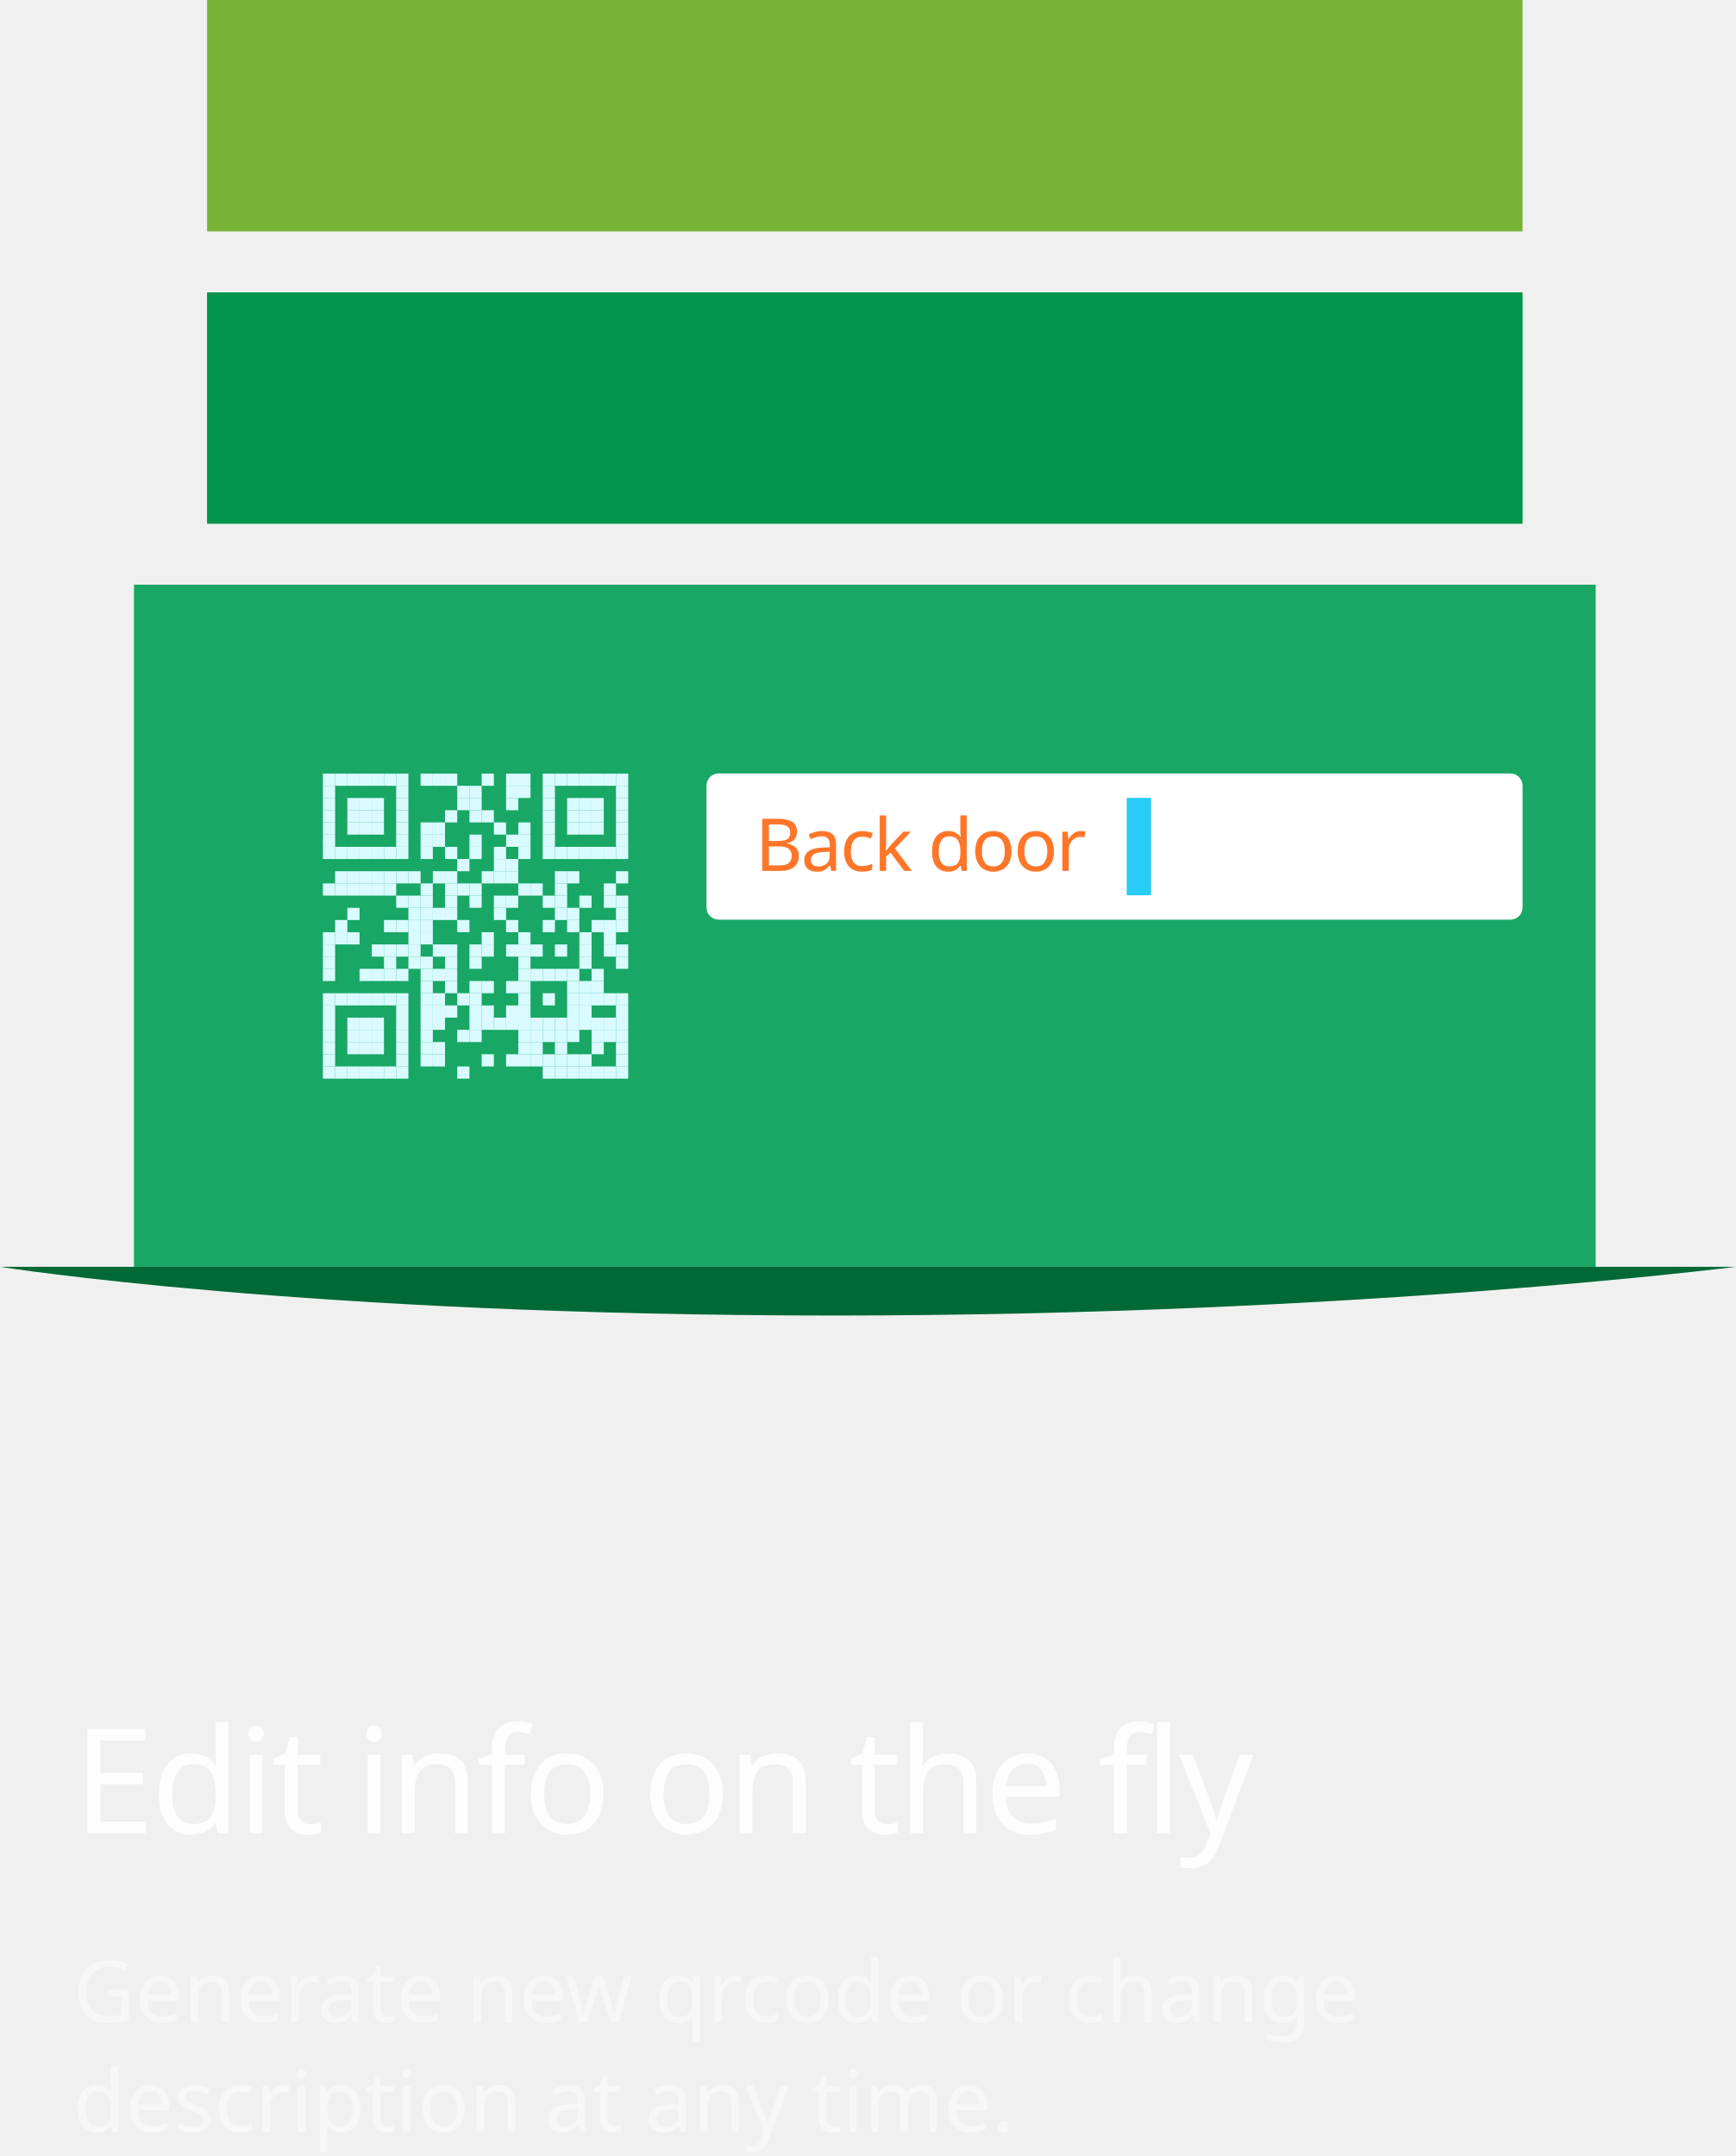
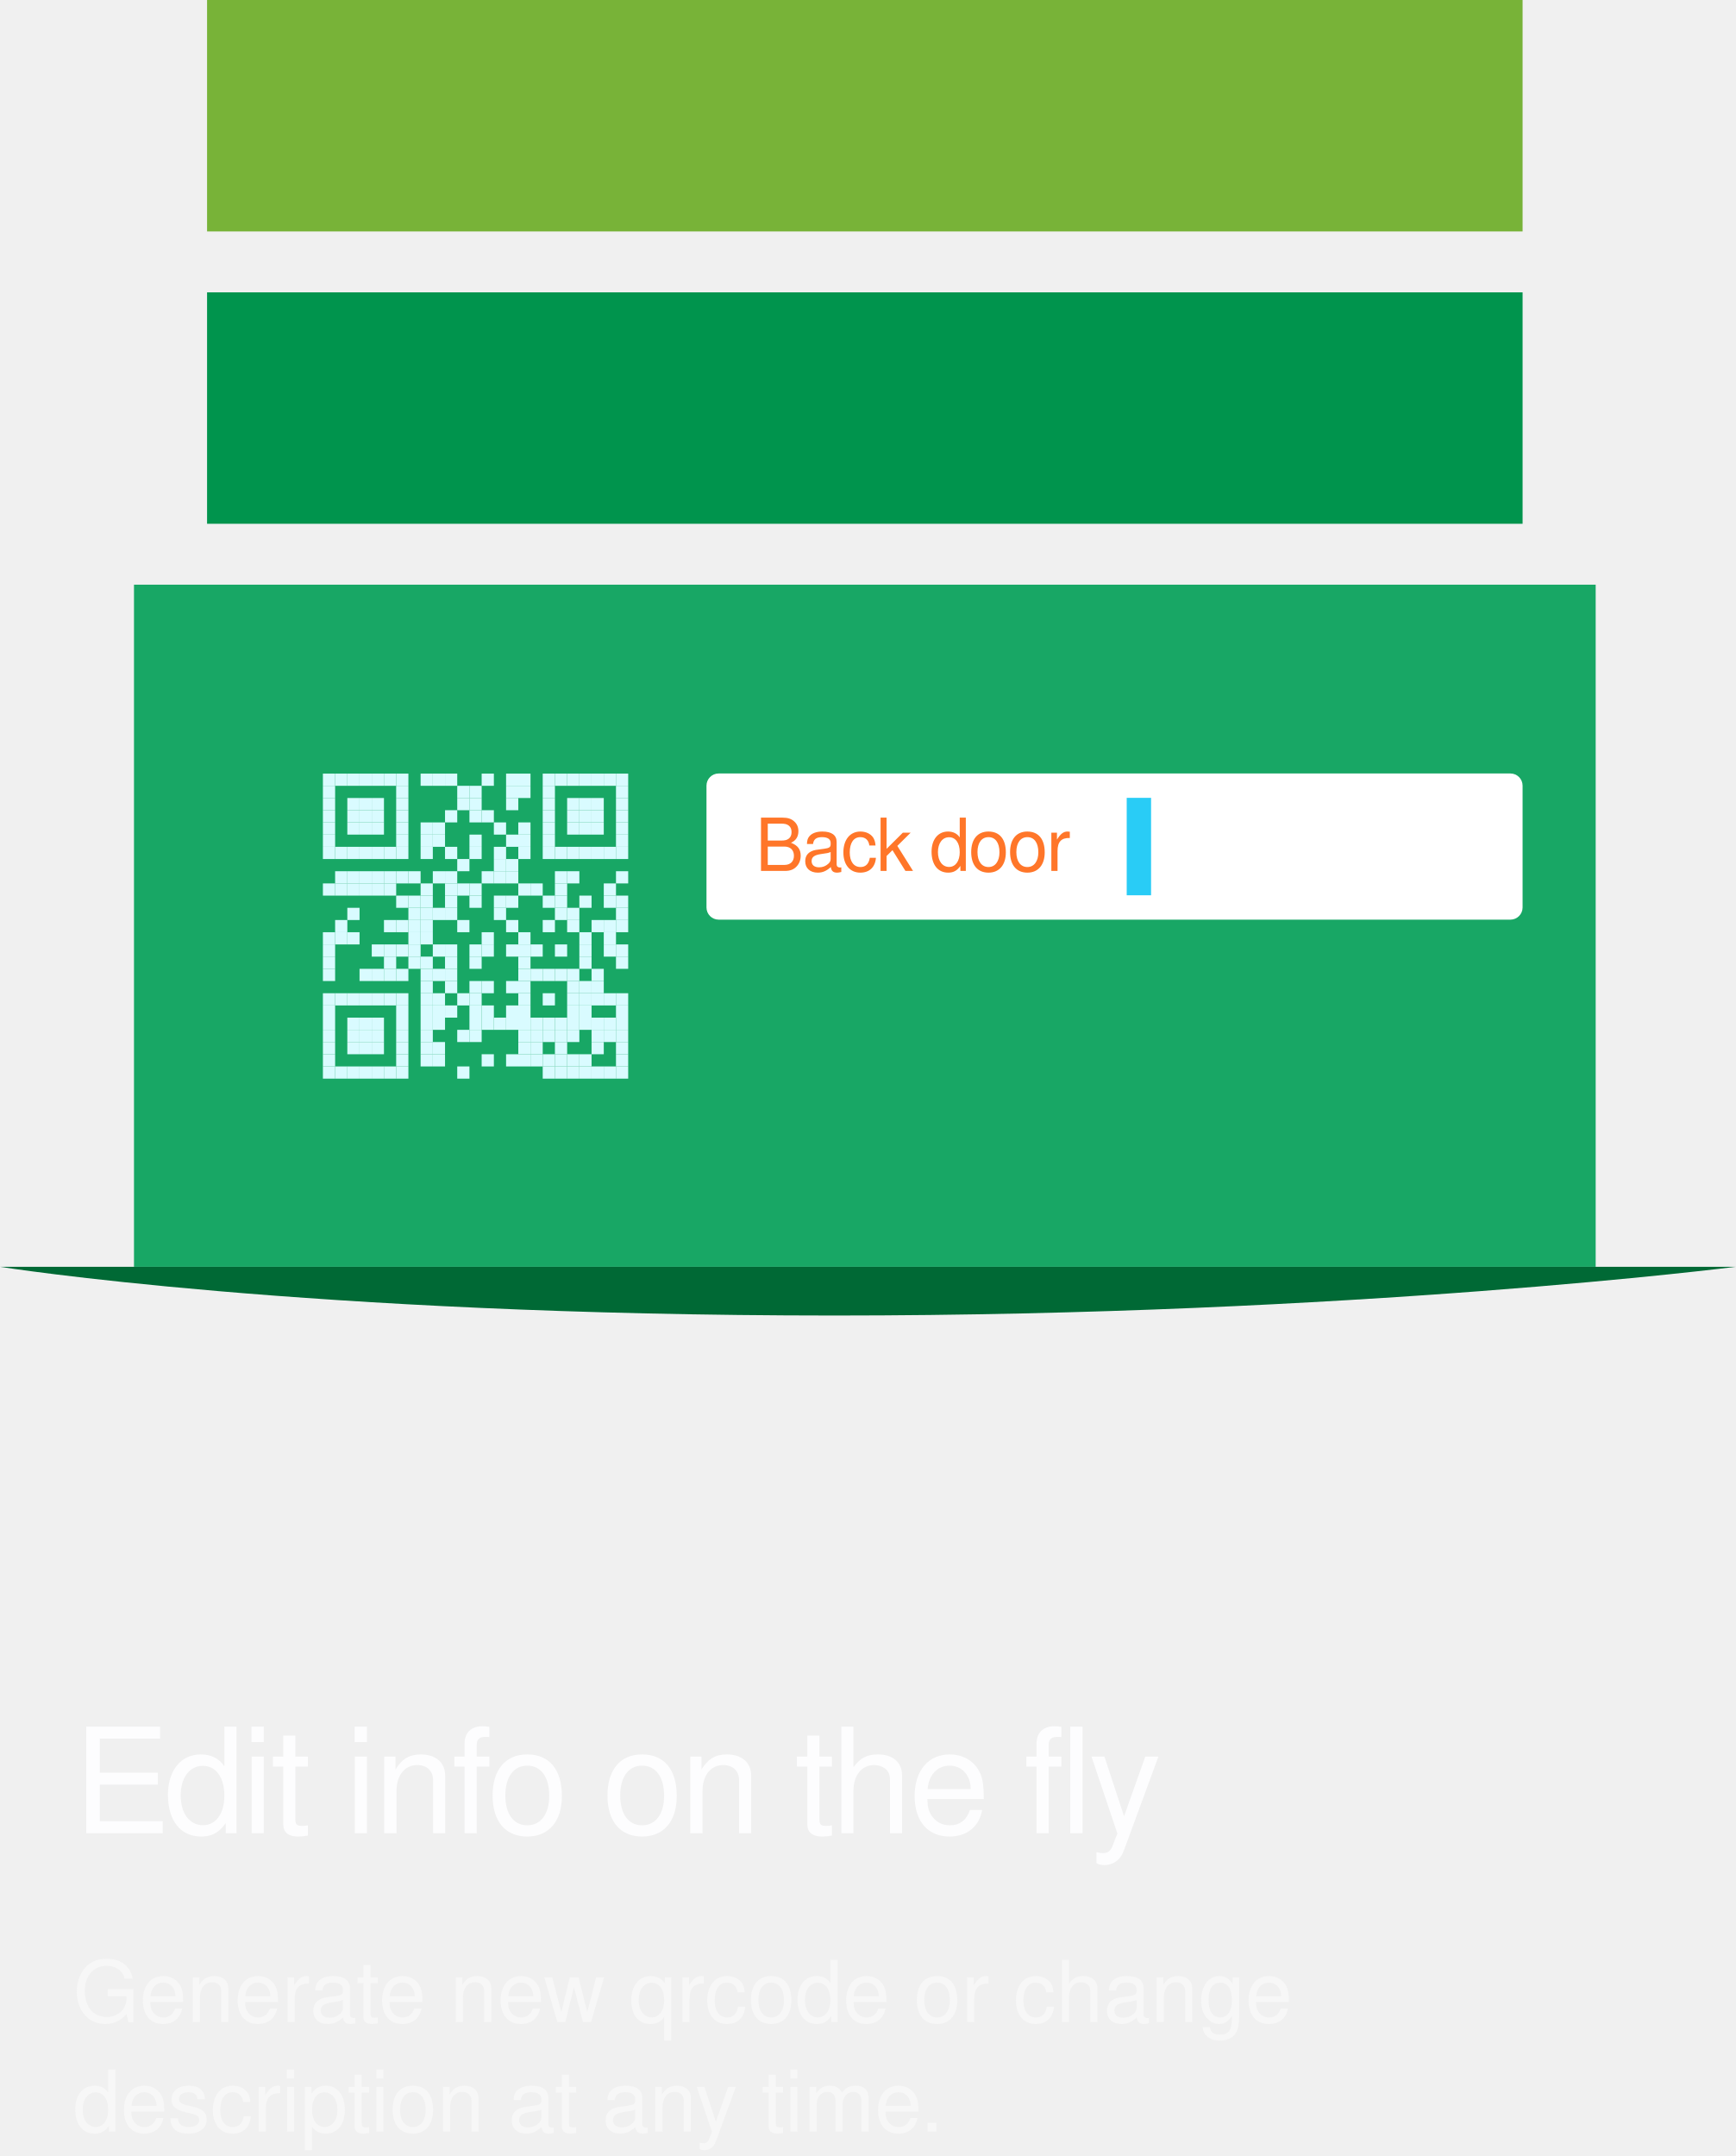
<svg xmlns="http://www.w3.org/2000/svg" width="285px" height="354px" viewBox="0 0 285 354" version="1.1">
  <defs />
  <g id="Android-Screens" stroke="none" stroke-width="1" fill="none" fill-rule="evenodd">
    <g id="Edit-on-the-fly" transform="translate(-38, -119)">
      <g id="edit-info" transform="translate(38, 119)">
-         <g id="text" transform="translate(12, 278)" font-weight="400" font-family="SFUIText-Medium, SF UI Text">
+         <g id="text" transform="translate(12, 278)" font-weight="400" font-family="Helvetica, sans-serif">
          <text id="Edit-info-on-the-fly" font-size="24" letter-spacing="-0.579" fill="#FDFDFE">
            <tspan x="0" y="23">Edit info on the fly</tspan>
          </text>
          <text id="Generate-new-qrcode" font-size="14" line-spacing="18" fill="#F7F7F7">
            <tspan x="0" y="54">Generate new qrcode or change </tspan>
            <tspan x="0" y="72">description at any time.</tspan>
          </text>
        </g>
        <g id="icon">
          <rect id="Rectangle-15" fill="#00944D" x="34" y="48" width="216" height="38" />
          <rect id="Rectangle-15-Copy" fill="#78B338" x="34" y="0" width="216" height="38" />
          <rect id="Rectangle-16" fill="#18A765" x="22" y="96" width="240" height="112" />
          <g id="Group" transform="translate(53, 127)" fill="#D9FBFF">
            <rect id="Rectangle-path" x="0.02" y="0.02" width="2.005" height="2.003" />
            <rect id="Rectangle-path" x="2.025" y="0.02" width="2.005" height="2.003" />
            <rect id="Rectangle-path" x="4.03" y="0.02" width="2.005" height="2.003" />
            <rect id="Rectangle-path" x="6.035" y="0.02" width="2.005" height="2.003" />
            <rect id="Rectangle-path" x="8.04" y="0.02" width="2.005" height="2.003" />
            <rect id="Rectangle-path" x="10.045" y="0.02" width="2.005" height="2.003" />
            <rect id="Rectangle-path" x="12.051" y="0.02" width="2.005" height="2.003" />
            <rect id="Rectangle-path" x="16.061" y="0.02" width="2.005" height="2.003" />
            <rect id="Rectangle-path" x="18.066" y="0.02" width="2.005" height="2.003" />
            <rect id="Rectangle-path" x="20.071" y="0.02" width="2.005" height="2.003" />
            <rect id="Rectangle-path" x="26.086" y="0.02" width="2.005" height="2.003" />
            <rect id="Rectangle-path" x="30.096" y="0.02" width="2.005" height="2.003" />
            <rect id="Rectangle-path" x="32.101" y="0.02" width="2.005" height="2.003" />
            <rect id="Rectangle-path" x="36.111" y="0.02" width="2.005" height="2.003" />
            <rect id="Rectangle-path" x="38.116" y="0.02" width="2.005" height="2.003" />
            <rect id="Rectangle-path" x="40.121" y="0.02" width="2.005" height="2.003" />
            <rect id="Rectangle-path" x="42.126" y="0.02" width="2.005" height="2.003" />
            <rect id="Rectangle-path" x="44.131" y="0.02" width="2.005" height="2.003" />
            <rect id="Rectangle-path" x="46.136" y="0.02" width="2.005" height="2.003" />
            <rect id="Rectangle-path" x="48.141" y="0.02" width="2.005" height="2.003" />
            <rect id="Rectangle-path" x="0.02" y="2.024" width="2.005" height="2.003" />
            <rect id="Rectangle-path" x="12.051" y="2.024" width="2.005" height="2.003" />
            <rect id="Rectangle-path" x="22.076" y="2.024" width="2.005" height="2.003" />
            <rect id="Rectangle-path" x="24.081" y="2.024" width="2.005" height="2.003" />
            <rect id="Rectangle-path" x="30.096" y="2.024" width="2.005" height="2.003" />
            <rect id="Rectangle-path" x="32.101" y="2.024" width="2.005" height="2.003" />
            <rect id="Rectangle-path" x="36.111" y="2.024" width="2.005" height="2.003" />
            <rect id="Rectangle-path" x="48.141" y="2.024" width="2.005" height="2.003" />
            <rect id="Rectangle-path" x="0.02" y="4.027" width="2.005" height="2.003" />
            <rect id="Rectangle-path" x="4.03" y="4.027" width="2.005" height="2.003" />
            <rect id="Rectangle-path" x="6.035" y="4.027" width="2.005" height="2.003" />
            <rect id="Rectangle-path" x="8.04" y="4.027" width="2.005" height="2.003" />
            <rect id="Rectangle-path" x="12.051" y="4.027" width="2.005" height="2.003" />
            <rect id="Rectangle-path" x="22.076" y="4.027" width="2.005" height="2.003" />
            <rect id="Rectangle-path" x="24.081" y="4.027" width="2.005" height="2.003" />
            <rect id="Rectangle-path" x="30.096" y="4.027" width="2.005" height="2.003" />
            <rect id="Rectangle-path" x="36.111" y="4.027" width="2.005" height="2.003" />
            <rect id="Rectangle-path" x="40.121" y="4.027" width="2.005" height="2.003" />
            <rect id="Rectangle-path" x="42.126" y="4.027" width="2.005" height="2.003" />
            <rect id="Rectangle-path" x="44.131" y="4.027" width="2.005" height="2.003" />
            <rect id="Rectangle-path" x="48.141" y="4.027" width="2.005" height="2.003" />
            <rect id="Rectangle-path" x="0.02" y="6.03" width="2.005" height="2.003" />
            <rect id="Rectangle-path" x="4.03" y="6.03" width="2.005" height="2.003" />
            <rect id="Rectangle-path" x="6.035" y="6.03" width="2.005" height="2.003" />
            <rect id="Rectangle-path" x="8.04" y="6.03" width="2.005" height="2.003" />
            <rect id="Rectangle-path" x="12.051" y="6.03" width="2.005" height="2.003" />
            <rect id="Rectangle-path" x="20.071" y="6.03" width="2.005" height="2.003" />
            <rect id="Rectangle-path" x="24.081" y="6.03" width="2.005" height="2.003" />
            <rect id="Rectangle-path" x="26.086" y="6.03" width="2.005" height="2.003" />
            <rect id="Rectangle-path" x="36.111" y="6.03" width="2.005" height="2.003" />
            <rect id="Rectangle-path" x="40.121" y="6.03" width="2.005" height="2.003" />
            <rect id="Rectangle-path" x="42.126" y="6.03" width="2.005" height="2.003" />
            <rect id="Rectangle-path" x="44.131" y="6.03" width="2.005" height="2.003" />
            <rect id="Rectangle-path" x="48.141" y="6.03" width="2.005" height="2.003" />
            <rect id="Rectangle-path" x="0.02" y="8.034" width="2.005" height="2.003" />
            <rect id="Rectangle-path" x="4.03" y="8.034" width="2.005" height="2.003" />
            <rect id="Rectangle-path" x="6.035" y="8.034" width="2.005" height="2.003" />
            <rect id="Rectangle-path" x="8.04" y="8.034" width="2.005" height="2.003" />
            <rect id="Rectangle-path" x="12.051" y="8.034" width="2.005" height="2.003" />
            <rect id="Rectangle-path" x="16.061" y="8.034" width="2.005" height="2.003" />
            <rect id="Rectangle-path" x="18.066" y="8.034" width="2.005" height="2.003" />
            <rect id="Rectangle-path" x="28.091" y="8.034" width="2.005" height="2.003" />
            <rect id="Rectangle-path" x="32.101" y="8.034" width="2.005" height="2.003" />
            <rect id="Rectangle-path" x="36.111" y="8.034" width="2.005" height="2.003" />
            <rect id="Rectangle-path" x="40.121" y="8.034" width="2.005" height="2.003" />
            <rect id="Rectangle-path" x="42.126" y="8.034" width="2.005" height="2.003" />
            <rect id="Rectangle-path" x="44.131" y="8.034" width="2.005" height="2.003" />
            <rect id="Rectangle-path" x="48.141" y="8.034" width="2.005" height="2.003" />
            <rect id="Rectangle-path" x="0.02" y="10.037" width="2.005" height="2.003" />
            <rect id="Rectangle-path" x="12.051" y="10.037" width="2.005" height="2.003" />
            <rect id="Rectangle-path" x="16.061" y="10.037" width="2.005" height="2.003" />
            <rect id="Rectangle-path" x="18.066" y="10.037" width="2.005" height="2.003" />
            <rect id="Rectangle-path" x="24.081" y="10.037" width="2.005" height="2.003" />
            <rect id="Rectangle-path" x="30.096" y="10.037" width="2.005" height="2.003" />
            <rect id="Rectangle-path" x="32.101" y="10.037" width="2.005" height="2.003" />
            <rect id="Rectangle-path" x="36.111" y="10.037" width="2.005" height="2.003" />
            <rect id="Rectangle-path" x="48.141" y="10.037" width="2.005" height="2.003" />
            <rect id="Rectangle-path" x="0.02" y="12.041" width="2.005" height="2.003" />
            <rect id="Rectangle-path" x="2.025" y="12.041" width="2.005" height="2.003" />
            <rect id="Rectangle-path" x="4.03" y="12.041" width="2.005" height="2.003" />
            <rect id="Rectangle-path" x="6.035" y="12.041" width="2.005" height="2.003" />
            <rect id="Rectangle-path" x="8.04" y="12.041" width="2.005" height="2.003" />
            <rect id="Rectangle-path" x="10.045" y="12.041" width="2.005" height="2.003" />
            <rect id="Rectangle-path" x="12.051" y="12.041" width="2.005" height="2.003" />
            <rect id="Rectangle-path" x="16.061" y="12.041" width="2.005" height="2.003" />
            <rect id="Rectangle-path" x="20.071" y="12.041" width="2.005" height="2.003" />
            <rect id="Rectangle-path" x="24.081" y="12.041" width="2.005" height="2.003" />
            <rect id="Rectangle-path" x="28.091" y="12.041" width="2.005" height="2.003" />
            <rect id="Rectangle-path" x="32.101" y="12.041" width="2.005" height="2.003" />
            <rect id="Rectangle-path" x="36.111" y="12.041" width="2.005" height="2.003" />
            <rect id="Rectangle-path" x="38.116" y="12.041" width="2.005" height="2.003" />
            <rect id="Rectangle-path" x="40.121" y="12.041" width="2.005" height="2.003" />
            <rect id="Rectangle-path" x="42.126" y="12.041" width="2.005" height="2.003" />
            <rect id="Rectangle-path" x="44.131" y="12.041" width="2.005" height="2.003" />
            <rect id="Rectangle-path" x="46.136" y="12.041" width="2.005" height="2.003" />
            <rect id="Rectangle-path" x="48.141" y="12.041" width="2.005" height="2.003" />
            <rect id="Rectangle-path" x="22.076" y="14.044" width="2.005" height="2.003" />
            <rect id="Rectangle-path" x="28.091" y="14.044" width="2.005" height="2.003" />
            <rect id="Rectangle-path" x="30.096" y="14.044" width="2.005" height="2.003" />
            <rect id="Rectangle-path" x="2.025" y="16.048" width="2.005" height="2.003" />
            <rect id="Rectangle-path" x="4.03" y="16.048" width="2.005" height="2.003" />
            <rect id="Rectangle-path" x="6.035" y="16.048" width="2.005" height="2.003" />
            <rect id="Rectangle-path" x="8.04" y="16.048" width="2.005" height="2.003" />
            <rect id="Rectangle-path" x="10.045" y="16.048" width="2.005" height="2.003" />
            <rect id="Rectangle-path" x="12.051" y="16.048" width="2.005" height="2.003" />
            <rect id="Rectangle-path" x="14.056" y="16.048" width="2.005" height="2.003" />
            <rect id="Rectangle-path" x="18.066" y="16.048" width="2.005" height="2.003" />
            <rect id="Rectangle-path" x="20.071" y="16.048" width="2.005" height="2.003" />
            <rect id="Rectangle-path" x="26.086" y="16.048" width="2.005" height="2.003" />
            <rect id="Rectangle-path" x="28.091" y="16.048" width="2.005" height="2.003" />
            <rect id="Rectangle-path" x="30.096" y="16.048" width="2.005" height="2.003" />
            <rect id="Rectangle-path" x="38.116" y="16.048" width="2.005" height="2.003" />
            <rect id="Rectangle-path" x="40.121" y="16.048" width="2.005" height="2.003" />
            <rect id="Rectangle-path" x="48.141" y="16.048" width="2.005" height="2.003" />
            <rect id="Rectangle-path" x="0.02" y="18.051" width="2.005" height="2.003" />
            <rect id="Rectangle-path" x="2.025" y="18.051" width="2.005" height="2.003" />
            <rect id="Rectangle-path" x="4.03" y="18.051" width="2.005" height="2.003" />
            <rect id="Rectangle-path" x="6.035" y="18.051" width="2.005" height="2.003" />
            <rect id="Rectangle-path" x="8.04" y="18.051" width="2.005" height="2.003" />
            <rect id="Rectangle-path" x="10.045" y="18.051" width="2.005" height="2.003" />
            <rect id="Rectangle-path" x="16.061" y="18.051" width="2.005" height="2.003" />
            <rect id="Rectangle-path" x="20.071" y="18.051" width="2.005" height="2.003" />
            <rect id="Rectangle-path" x="22.076" y="18.051" width="2.005" height="2.003" />
            <rect id="Rectangle-path" x="24.081" y="18.051" width="2.005" height="2.003" />
            <rect id="Rectangle-path" x="32.101" y="18.051" width="2.005" height="2.003" />
            <rect id="Rectangle-path" x="34.106" y="18.051" width="2.005" height="2.003" />
            <rect id="Rectangle-path" x="38.116" y="18.051" width="2.005" height="2.003" />
            <rect id="Rectangle-path" x="46.136" y="18.051" width="2.005" height="2.003" />
            <rect id="Rectangle-path" x="12.051" y="20.054" width="2.005" height="2.003" />
            <rect id="Rectangle-path" x="14.056" y="20.054" width="2.005" height="2.003" />
            <rect id="Rectangle-path" x="16.061" y="20.054" width="2.005" height="2.003" />
            <rect id="Rectangle-path" x="20.071" y="20.054" width="2.005" height="2.003" />
            <rect id="Rectangle-path" x="24.081" y="20.054" width="2.005" height="2.003" />
            <rect id="Rectangle-path" x="28.091" y="20.054" width="2.005" height="2.003" />
            <rect id="Rectangle-path" x="30.096" y="20.054" width="2.005" height="2.003" />
            <rect id="Rectangle-path" x="36.111" y="20.054" width="2.005" height="2.003" />
            <rect id="Rectangle-path" x="38.116" y="20.054" width="2.005" height="2.003" />
            <rect id="Rectangle-path" x="42.126" y="20.054" width="2.005" height="2.003" />
            <rect id="Rectangle-path" x="46.136" y="20.054" width="2.005" height="2.003" />
            <rect id="Rectangle-path" x="48.141" y="20.054" width="2.005" height="2.003" />
            <rect id="Rectangle-path" x="4.03" y="22.058" width="2.005" height="2.003" />
            <rect id="Rectangle-path" x="14.056" y="22.058" width="2.005" height="2.003" />
            <rect id="Rectangle-path" x="16.061" y="22.058" width="2.005" height="2.003" />
            <rect id="Rectangle-path" x="18.066" y="22.058" width="2.005" height="2.003" />
            <rect id="Rectangle-path" x="20.071" y="22.058" width="2.005" height="2.003" />
            <rect id="Rectangle-path" x="28.091" y="22.058" width="2.005" height="2.003" />
            <rect id="Rectangle-path" x="38.116" y="22.058" width="2.005" height="2.003" />
            <rect id="Rectangle-path" x="40.121" y="22.058" width="2.005" height="2.003" />
            <rect id="Rectangle-path" x="48.141" y="22.058" width="2.005" height="2.003" />
            <rect id="Rectangle-path" x="2.025" y="24.061" width="2.005" height="2.003" />
            <rect id="Rectangle-path" x="10.045" y="24.061" width="2.005" height="2.003" />
            <rect id="Rectangle-path" x="12.051" y="24.061" width="2.005" height="2.003" />
            <rect id="Rectangle-path" x="14.056" y="24.061" width="2.005" height="2.003" />
            <rect id="Rectangle-path" x="16.061" y="24.061" width="2.005" height="2.003" />
            <rect id="Rectangle-path" x="22.076" y="24.061" width="2.005" height="2.003" />
            <rect id="Rectangle-path" x="30.096" y="24.061" width="2.005" height="2.003" />
            <rect id="Rectangle-path" x="36.111" y="24.061" width="2.005" height="2.003" />
            <rect id="Rectangle-path" x="40.121" y="24.061" width="2.005" height="2.003" />
            <rect id="Rectangle-path" x="44.131" y="24.061" width="2.005" height="2.003" />
            <rect id="Rectangle-path" x="46.136" y="24.061" width="2.005" height="2.003" />
            <rect id="Rectangle-path" x="48.141" y="24.061" width="2.005" height="2.003" />
            <rect id="Rectangle-path" x="0.02" y="26.065" width="2.005" height="2.003" />
            <rect id="Rectangle-path" x="2.025" y="26.065" width="2.005" height="2.003" />
            <rect id="Rectangle-path" x="4.03" y="26.065" width="2.005" height="2.003" />
            <rect id="Rectangle-path" x="14.056" y="26.065" width="2.005" height="2.003" />
            <rect id="Rectangle-path" x="16.061" y="26.065" width="2.005" height="2.003" />
            <rect id="Rectangle-path" x="26.086" y="26.065" width="2.005" height="2.003" />
            <rect id="Rectangle-path" x="32.101" y="26.065" width="2.005" height="2.003" />
            <rect id="Rectangle-path" x="42.126" y="26.065" width="2.005" height="2.003" />
            <rect id="Rectangle-path" x="46.136" y="26.065" width="2.005" height="2.003" />
            <rect id="Rectangle-path" x="0.02" y="28.068" width="2.005" height="2.003" />
            <rect id="Rectangle-path" x="8.04" y="28.068" width="2.005" height="2.003" />
            <rect id="Rectangle-path" x="10.045" y="28.068" width="2.005" height="2.003" />
            <rect id="Rectangle-path" x="12.051" y="28.068" width="2.005" height="2.003" />
            <rect id="Rectangle-path" x="14.056" y="28.068" width="2.005" height="2.003" />
            <rect id="Rectangle-path" x="18.066" y="28.068" width="2.005" height="2.003" />
            <rect id="Rectangle-path" x="20.071" y="28.068" width="2.005" height="2.003" />
            <rect id="Rectangle-path" x="24.081" y="28.068" width="2.005" height="2.003" />
            <rect id="Rectangle-path" x="26.086" y="28.068" width="2.005" height="2.003" />
            <rect id="Rectangle-path" x="30.096" y="28.068" width="2.005" height="2.003" />
            <rect id="Rectangle-path" x="32.101" y="28.068" width="2.005" height="2.003" />
            <rect id="Rectangle-path" x="34.106" y="28.068" width="2.005" height="2.003" />
            <rect id="Rectangle-path" x="38.116" y="28.068" width="2.005" height="2.003" />
            <rect id="Rectangle-path" x="42.126" y="28.068" width="2.005" height="2.003" />
            <rect id="Rectangle-path" x="46.136" y="28.068" width="2.005" height="2.003" />
            <rect id="Rectangle-path" x="48.141" y="28.068" width="2.005" height="2.003" />
            <rect id="Rectangle-path" x="0.02" y="30.071" width="2.005" height="2.003" />
            <rect id="Rectangle-path" x="10.045" y="30.071" width="2.005" height="2.003" />
            <rect id="Rectangle-path" x="14.056" y="30.071" width="2.005" height="2.003" />
            <rect id="Rectangle-path" x="16.061" y="30.071" width="2.005" height="2.003" />
            <rect id="Rectangle-path" x="20.071" y="30.071" width="2.005" height="2.003" />
            <rect id="Rectangle-path" x="24.081" y="30.071" width="2.005" height="2.003" />
            <rect id="Rectangle-path" x="32.101" y="30.071" width="2.005" height="2.003" />
            <rect id="Rectangle-path" x="42.126" y="30.071" width="2.005" height="2.003" />
            <rect id="Rectangle-path" x="48.141" y="30.071" width="2.005" height="2.003" />
            <rect id="Rectangle-path" x="0.02" y="32.075" width="2.005" height="2.003" />
            <rect id="Rectangle-path" x="6.035" y="32.075" width="2.005" height="2.003" />
            <rect id="Rectangle-path" x="8.04" y="32.075" width="2.005" height="2.003" />
            <rect id="Rectangle-path" x="10.045" y="32.075" width="2.005" height="2.003" />
            <rect id="Rectangle-path" x="12.051" y="32.075" width="2.005" height="2.003" />
            <rect id="Rectangle-path" x="16.061" y="32.075" width="2.005" height="2.003" />
            <rect id="Rectangle-path" x="18.066" y="32.075" width="2.005" height="2.003" />
            <rect id="Rectangle-path" x="20.071" y="32.075" width="2.005" height="2.003" />
            <rect id="Rectangle-path" x="32.101" y="32.075" width="2.005" height="2.003" />
            <rect id="Rectangle-path" x="34.106" y="32.075" width="2.005" height="2.003" />
            <rect id="Rectangle-path" x="36.111" y="32.075" width="2.005" height="2.003" />
            <rect id="Rectangle-path" x="38.116" y="32.075" width="2.005" height="2.003" />
            <rect id="Rectangle-path" x="40.121" y="32.075" width="2.005" height="2.003" />
            <rect id="Rectangle-path" x="44.131" y="32.075" width="2.005" height="2.003" />
            <rect id="Rectangle-path" x="16.061" y="34.078" width="2.005" height="2.003" />
            <rect id="Rectangle-path" x="20.071" y="34.078" width="2.005" height="2.003" />
            <rect id="Rectangle-path" x="24.081" y="34.078" width="2.005" height="2.003" />
            <rect id="Rectangle-path" x="26.086" y="34.078" width="2.005" height="2.003" />
            <rect id="Rectangle-path" x="30.096" y="34.078" width="2.005" height="2.003" />
            <rect id="Rectangle-path" x="32.101" y="34.078" width="2.005" height="2.003" />
            <rect id="Rectangle-path" x="40.121" y="34.078" width="2.005" height="2.003" />
            <rect id="Rectangle-path" x="42.126" y="34.078" width="2.005" height="2.003" />
            <rect id="Rectangle-path" x="44.131" y="34.078" width="2.005" height="2.003" />
            <rect id="Rectangle-path" x="0.02" y="36.082" width="2.005" height="2.003" />
            <rect id="Rectangle-path" x="2.025" y="36.082" width="2.005" height="2.003" />
            <rect id="Rectangle-path" x="4.03" y="36.082" width="2.005" height="2.003" />
            <rect id="Rectangle-path" x="6.035" y="36.082" width="2.005" height="2.003" />
            <rect id="Rectangle-path" x="8.04" y="36.082" width="2.005" height="2.003" />
            <rect id="Rectangle-path" x="10.045" y="36.082" width="2.005" height="2.003" />
            <rect id="Rectangle-path" x="12.051" y="36.082" width="2.005" height="2.003" />
            <rect id="Rectangle-path" x="16.061" y="36.082" width="2.005" height="2.003" />
            <rect id="Rectangle-path" x="18.066" y="36.082" width="2.005" height="2.003" />
            <rect id="Rectangle-path" x="22.076" y="36.082" width="2.005" height="2.003" />
            <rect id="Rectangle-path" x="24.081" y="36.082" width="2.005" height="2.003" />
            <rect id="Rectangle-path" x="32.101" y="36.082" width="2.005" height="2.003" />
            <rect id="Rectangle-path" x="36.111" y="36.082" width="2.005" height="2.003" />
            <rect id="Rectangle-path" x="40.121" y="36.082" width="2.005" height="2.003" />
            <rect id="Rectangle-path" x="42.126" y="36.082" width="2.005" height="2.003" />
            <rect id="Rectangle-path" x="44.131" y="36.082" width="2.005" height="2.003" />
            <rect id="Rectangle-path" x="46.136" y="36.082" width="2.005" height="2.003" />
            <rect id="Rectangle-path" x="48.141" y="36.082" width="2.005" height="2.003" />
            <rect id="Rectangle-path" x="0.02" y="38.085" width="2.005" height="2.003" />
            <rect id="Rectangle-path" x="12.051" y="38.085" width="2.005" height="2.003" />
            <rect id="Rectangle-path" x="16.061" y="38.085" width="2.005" height="2.003" />
            <rect id="Rectangle-path" x="18.066" y="38.085" width="2.005" height="2.003" />
            <rect id="Rectangle-path" x="20.071" y="38.085" width="2.005" height="2.003" />
            <rect id="Rectangle-path" x="24.081" y="38.085" width="2.005" height="2.003" />
            <rect id="Rectangle-path" x="26.086" y="38.085" width="2.005" height="2.003" />
            <rect id="Rectangle-path" x="30.096" y="38.085" width="2.005" height="2.003" />
            <rect id="Rectangle-path" x="32.101" y="38.085" width="2.005" height="2.003" />
            <rect id="Rectangle-path" x="40.121" y="38.085" width="2.005" height="2.003" />
            <rect id="Rectangle-path" x="42.126" y="38.085" width="2.005" height="2.003" />
            <rect id="Rectangle-path" x="48.141" y="38.085" width="2.005" height="2.003" />
            <rect id="Rectangle-path" x="0.02" y="40.088" width="2.005" height="2.003" />
            <rect id="Rectangle-path" x="4.03" y="40.088" width="2.005" height="2.003" />
            <rect id="Rectangle-path" x="6.035" y="40.088" width="2.005" height="2.003" />
            <rect id="Rectangle-path" x="8.04" y="40.088" width="2.005" height="2.003" />
            <rect id="Rectangle-path" x="12.051" y="40.088" width="2.005" height="2.003" />
            <rect id="Rectangle-path" x="16.061" y="40.088" width="2.005" height="2.003" />
            <rect id="Rectangle-path" x="18.066" y="40.088" width="2.005" height="2.003" />
            <rect id="Rectangle-path" x="24.081" y="40.088" width="2.005" height="2.003" />
            <rect id="Rectangle-path" x="26.086" y="40.088" width="2.005" height="2.003" />
            <rect id="Rectangle-path" x="28.091" y="40.088" width="2.005" height="2.003" />
            <rect id="Rectangle-path" x="30.096" y="40.088" width="2.005" height="2.003" />
            <rect id="Rectangle-path" x="32.101" y="40.088" width="2.005" height="2.003" />
            <rect id="Rectangle-path" x="34.106" y="40.088" width="2.005" height="2.003" />
            <rect id="Rectangle-path" x="36.111" y="40.088" width="2.005" height="2.003" />
            <rect id="Rectangle-path" x="38.116" y="40.088" width="2.005" height="2.003" />
            <rect id="Rectangle-path" x="40.121" y="40.088" width="2.005" height="2.003" />
            <rect id="Rectangle-path" x="42.126" y="40.088" width="2.005" height="2.003" />
            <rect id="Rectangle-path" x="44.131" y="40.088" width="2.005" height="2.003" />
            <rect id="Rectangle-path" x="46.136" y="40.088" width="2.005" height="2.003" />
            <rect id="Rectangle-path" x="48.141" y="40.088" width="2.005" height="2.003" />
            <rect id="Rectangle-path" x="0.02" y="42.092" width="2.005" height="2.003" />
            <rect id="Rectangle-path" x="4.03" y="42.092" width="2.005" height="2.003" />
            <rect id="Rectangle-path" x="6.035" y="42.092" width="2.005" height="2.003" />
            <rect id="Rectangle-path" x="8.04" y="42.092" width="2.005" height="2.003" />
            <rect id="Rectangle-path" x="12.051" y="42.092" width="2.005" height="2.003" />
            <rect id="Rectangle-path" x="16.061" y="42.092" width="2.005" height="2.003" />
            <rect id="Rectangle-path" x="22.076" y="42.092" width="2.005" height="2.003" />
            <rect id="Rectangle-path" x="24.081" y="42.092" width="2.005" height="2.003" />
            <rect id="Rectangle-path" x="32.101" y="42.092" width="2.005" height="2.003" />
            <rect id="Rectangle-path" x="34.106" y="42.092" width="2.005" height="2.003" />
            <rect id="Rectangle-path" x="36.111" y="42.092" width="2.005" height="2.003" />
            <rect id="Rectangle-path" x="38.116" y="42.092" width="2.005" height="2.003" />
            <rect id="Rectangle-path" x="40.121" y="42.092" width="2.005" height="2.003" />
            <rect id="Rectangle-path" x="44.131" y="42.092" width="2.005" height="2.003" />
            <rect id="Rectangle-path" x="46.136" y="42.092" width="2.005" height="2.003" />
            <rect id="Rectangle-path" x="48.141" y="42.092" width="2.005" height="2.003" />
            <rect id="Rectangle-path" x="0.02" y="44.095" width="2.005" height="2.003" />
            <rect id="Rectangle-path" x="4.03" y="44.095" width="2.005" height="2.003" />
            <rect id="Rectangle-path" x="6.035" y="44.095" width="2.005" height="2.003" />
            <rect id="Rectangle-path" x="8.04" y="44.095" width="2.005" height="2.003" />
            <rect id="Rectangle-path" x="12.051" y="44.095" width="2.005" height="2.003" />
            <rect id="Rectangle-path" x="16.061" y="44.095" width="2.005" height="2.003" />
            <rect id="Rectangle-path" x="18.066" y="44.095" width="2.005" height="2.003" />
            <rect id="Rectangle-path" x="32.101" y="44.095" width="2.005" height="2.003" />
            <rect id="Rectangle-path" x="34.106" y="44.095" width="2.005" height="2.003" />
            <rect id="Rectangle-path" x="38.116" y="44.095" width="2.005" height="2.003" />
            <rect id="Rectangle-path" x="44.131" y="44.095" width="2.005" height="2.003" />
            <rect id="Rectangle-path" x="48.141" y="44.095" width="2.005" height="2.003" />
            <rect id="Rectangle-path" x="0.02" y="46.099" width="2.005" height="2.003" />
            <rect id="Rectangle-path" x="12.051" y="46.099" width="2.005" height="2.003" />
            <rect id="Rectangle-path" x="16.061" y="46.099" width="2.005" height="2.003" />
            <rect id="Rectangle-path" x="18.066" y="46.099" width="2.005" height="2.003" />
            <rect id="Rectangle-path" x="26.086" y="46.099" width="2.005" height="2.003" />
            <rect id="Rectangle-path" x="30.096" y="46.099" width="2.005" height="2.003" />
            <rect id="Rectangle-path" x="32.101" y="46.099" width="2.005" height="2.003" />
            <rect id="Rectangle-path" x="34.106" y="46.099" width="2.005" height="2.003" />
            <rect id="Rectangle-path" x="36.111" y="46.099" width="2.005" height="2.003" />
            <rect id="Rectangle-path" x="38.116" y="46.099" width="2.005" height="2.003" />
            <rect id="Rectangle-path" x="40.121" y="46.099" width="2.005" height="2.003" />
            <rect id="Rectangle-path" x="42.126" y="46.099" width="2.005" height="2.003" />
            <rect id="Rectangle-path" x="48.141" y="46.099" width="2.005" height="2.003" />
            <rect id="Rectangle-path" x="0.02" y="48.102" width="2.005" height="2.003" />
            <rect id="Rectangle-path" x="2.025" y="48.102" width="2.005" height="2.003" />
            <rect id="Rectangle-path" x="4.03" y="48.102" width="2.005" height="2.003" />
            <rect id="Rectangle-path" x="6.035" y="48.102" width="2.005" height="2.003" />
            <rect id="Rectangle-path" x="8.04" y="48.102" width="2.005" height="2.003" />
            <rect id="Rectangle-path" x="10.045" y="48.102" width="2.005" height="2.003" />
            <rect id="Rectangle-path" x="12.051" y="48.102" width="2.005" height="2.003" />
            <rect id="Rectangle-path" x="22.076" y="48.102" width="2.005" height="2.003" />
            <rect id="Rectangle-path" x="36.111" y="48.102" width="2.005" height="2.003" />
            <rect id="Rectangle-path" x="38.116" y="48.102" width="2.005" height="2.003" />
            <rect id="Rectangle-path" x="40.121" y="48.102" width="2.005" height="2.003" />
            <rect id="Rectangle-path" x="42.126" y="48.102" width="2.005" height="2.003" />
            <rect id="Rectangle-path" x="44.131" y="48.102" width="2.005" height="2.003" />
            <rect id="Rectangle-path" x="46.136" y="48.102" width="2.005" height="2.003" />
            <rect id="Rectangle-path" x="48.141" y="48.102" width="2.005" height="2.003" />
          </g>
          <path d="M0,208 L285,208 C285,208 222.304,216 137,216 C50.118,216 0,208 0,208 Z" id="Rectangle" fill="#006935" />
          <rect id="Rectangle-17" fill="#FFFFFF" x="116" y="127" width="134" height="24" rx="2" />
-           <text id="Back-door" font-family="SFUIText-Medium, SF UI Text" font-size="12" font-weight="400" letter-spacing="-0.289" fill="#FF7629">
+           <text id="Back-door" font-family="Helvetica, sans-serif" font-size="12" font-weight="400" letter-spacing="-0.289" fill="#FF7629">
            <tspan x="124" y="143">Back door</tspan>
          </text>
          <rect id="Rectangle-18" fill="#29CCF6" x="185" y="131" width="4" height="16" />
        </g>
      </g>
    </g>
  </g>
</svg>
